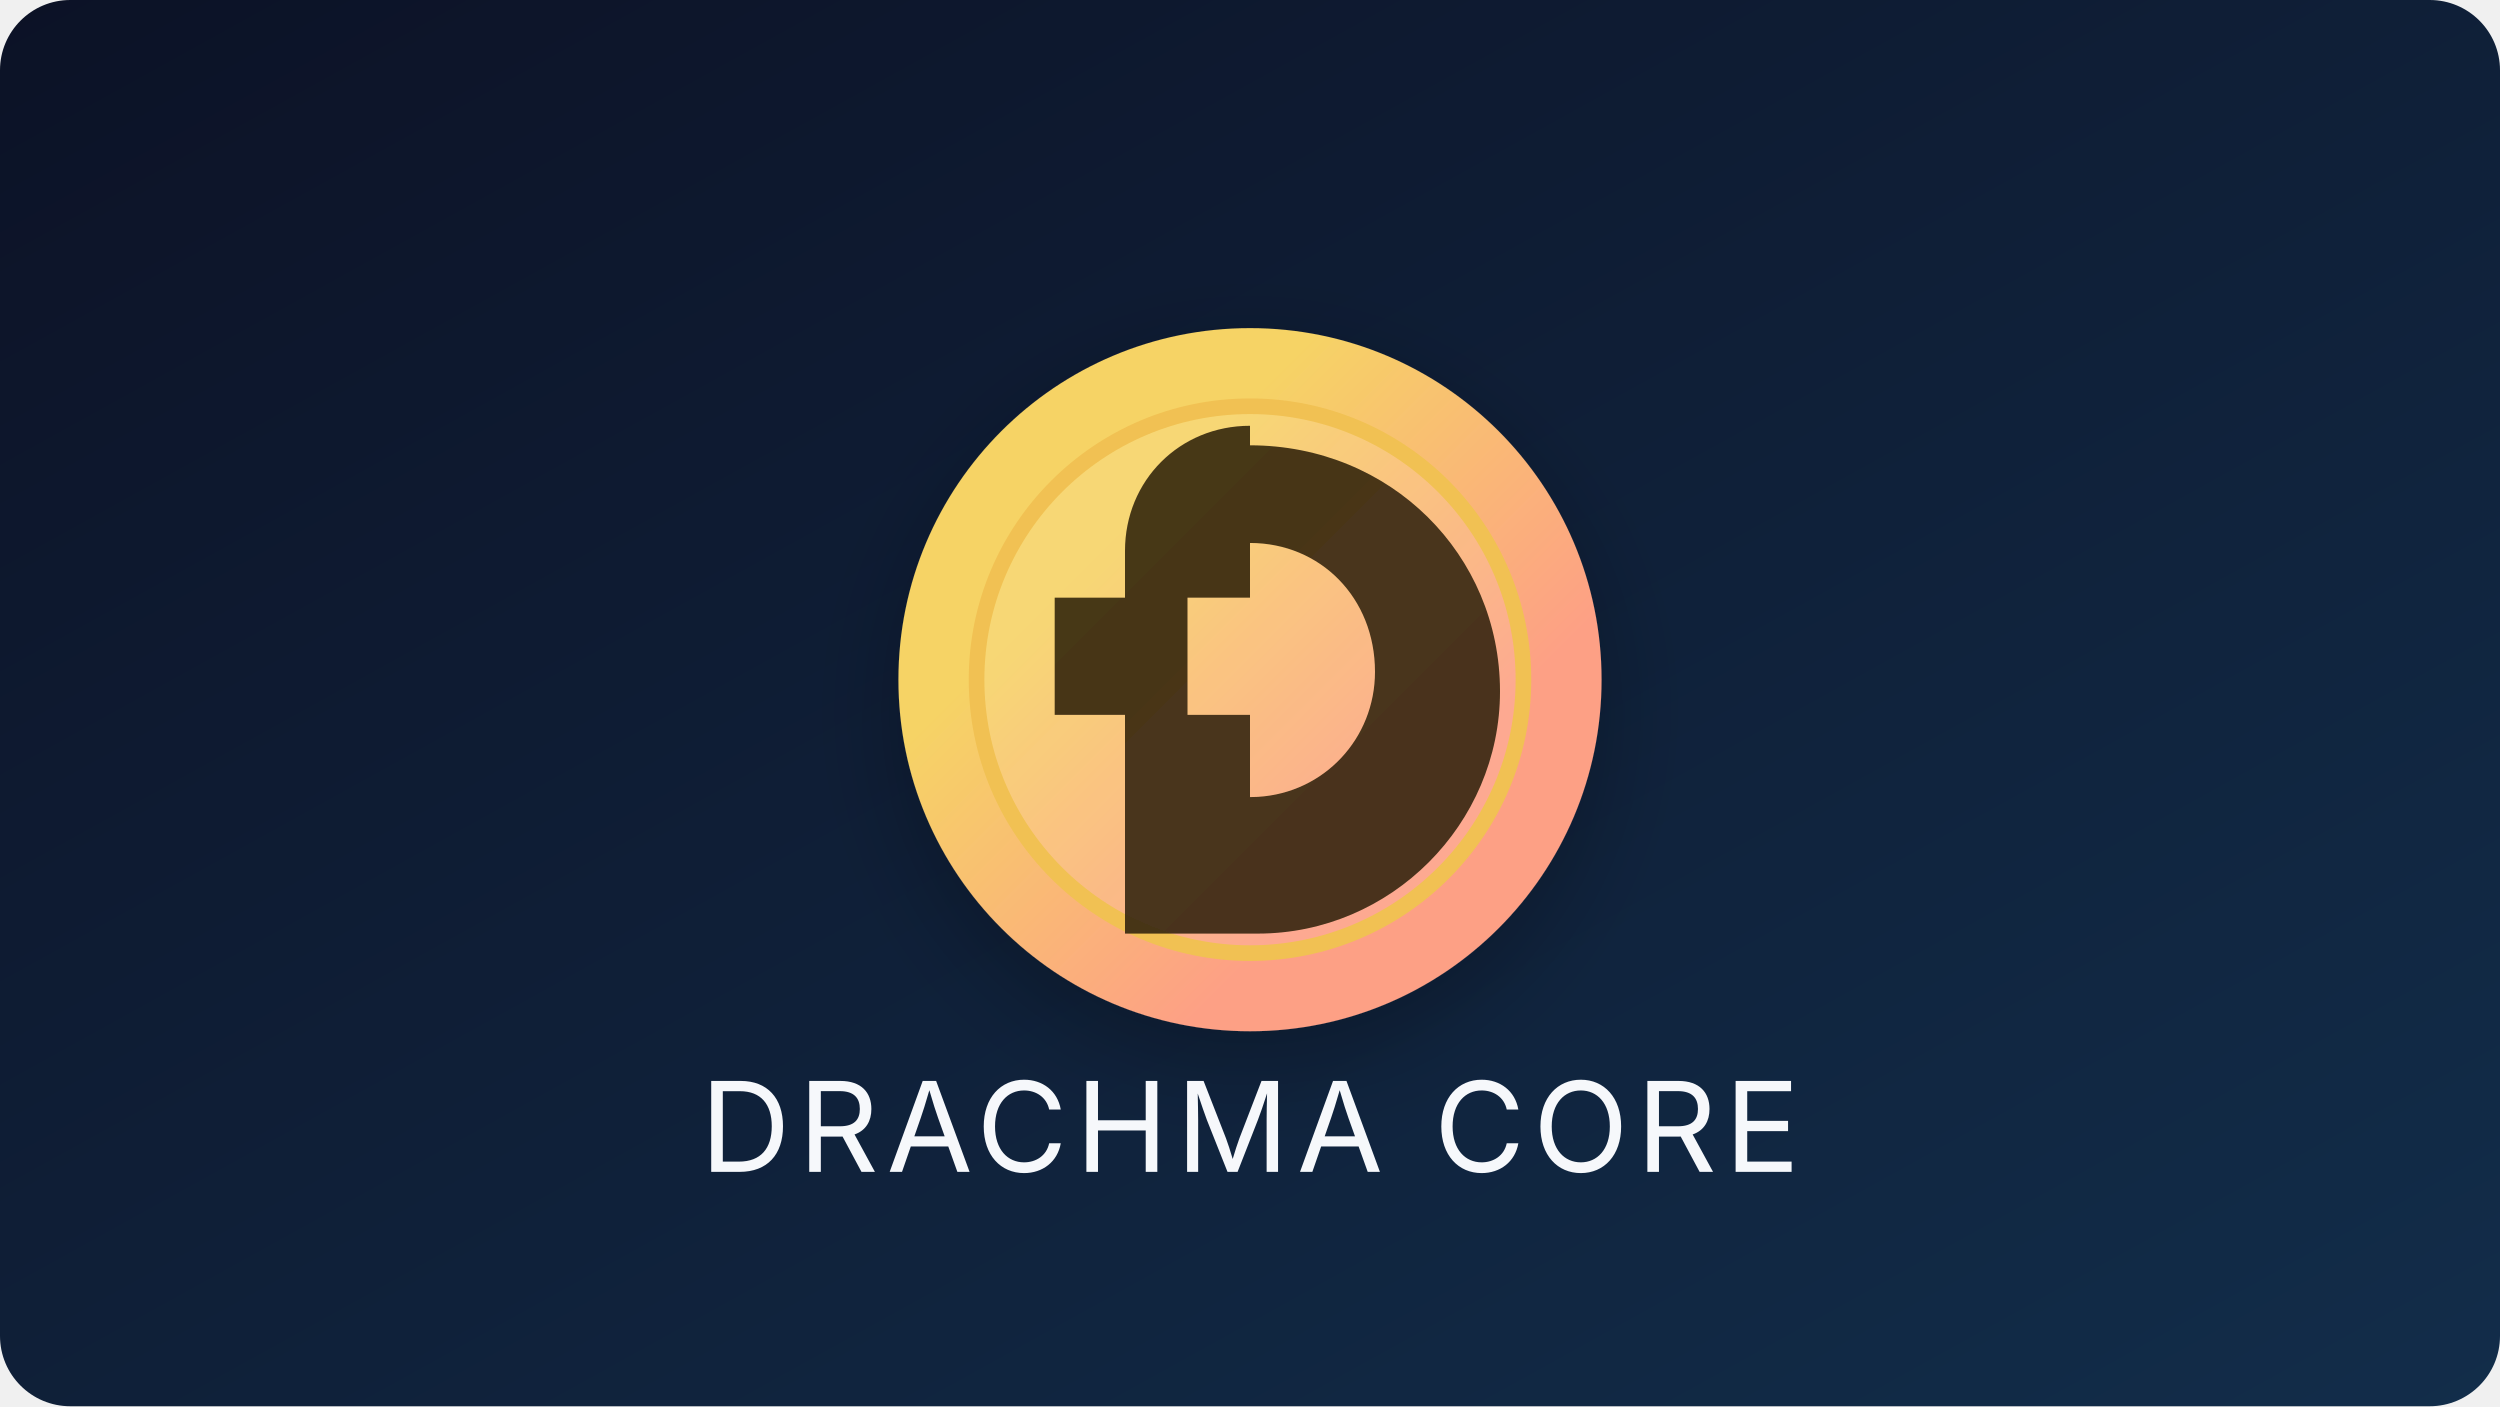
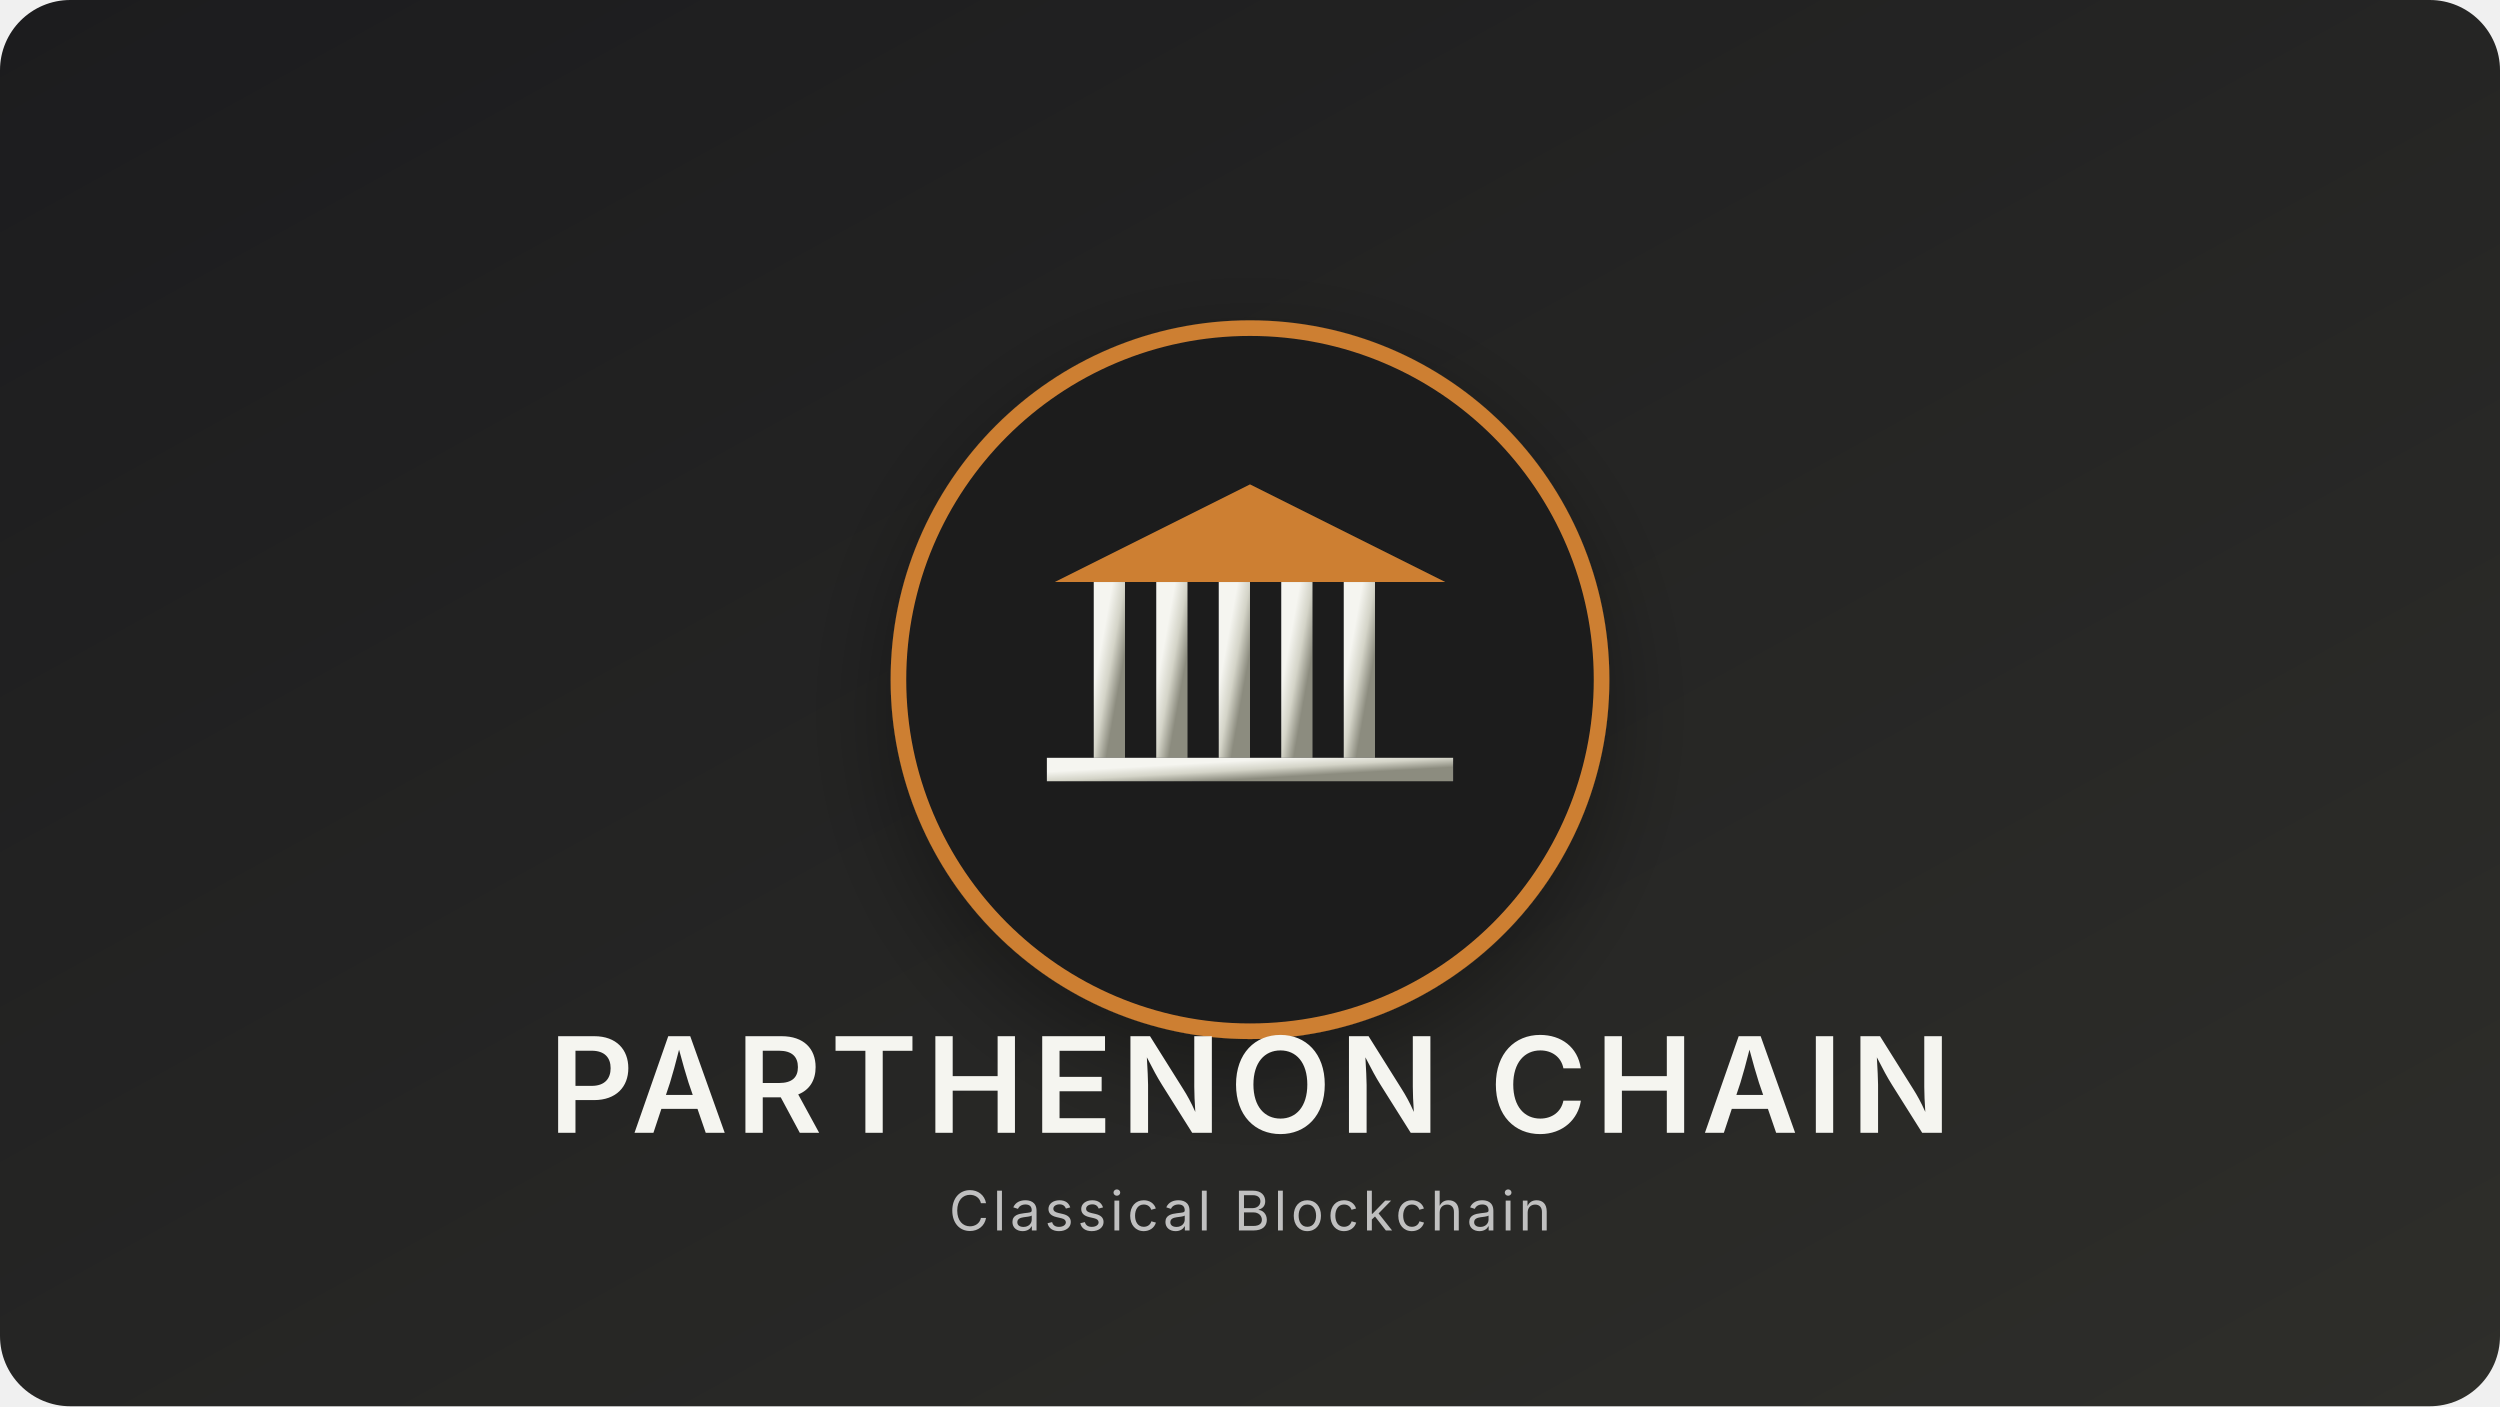
- <svg xmlns="http://www.w3.org/2000/svg" viewBox="0 0 640 360" role="img" aria-label="Drachma splash">
+ <svg xmlns="http://www.w3.org/2000/svg" viewBox="0 0 640 360" role="img" aria-label="Parthenon Chain splash">
  <defs>
    <linearGradient id="bg" x1="0%" y1="0%" x2="100%" y2="100%">
-       <stop offset="0%" stop-color="#0c1226" />
-       <stop offset="100%" stop-color="#122d4a" />
+       <stop offset="0%" stop-color="#1C1C1E" />
+       <stop offset="100%" stop-color="#2E2E2A" />
    </linearGradient>
-     <linearGradient id="coin" x1="30%" y1="30%" x2="70%" y2="70%">
-       <stop offset="0%" stop-color="#f6d365" />
-       <stop offset="100%" stop-color="#fda085" />
+     <linearGradient id="marbleGrad" x1="30%" y1="30%" x2="70%" y2="70%">
+       <stop offset="0%" stop-color="#F5F5F0" />
+       <stop offset="50%" stop-color="#D4D4C8" />
+       <stop offset="100%" stop-color="#8C8C7F" />
    </linearGradient>
    <filter id="shadow" x="-20%" y="-20%" width="140%" height="140%">
-       <feDropShadow dx="0" dy="8" stdDeviation="12" flood-color="#000" flood-opacity="0.25" />
+       <feDropShadow dx="0" dy="8" stdDeviation="12" flood-color="#000" flood-opacity="0.35" />
    </filter>
  </defs>
  <rect width="640" height="360" fill="url(#bg)" rx="18" ry="18" />
  <g filter="url(#shadow)" transform="translate(0 -6)">
-     <circle cx="320" cy="180" r="90" fill="url(#coin)" />
-     <circle cx="320" cy="180" r="70" fill="#fff" fill-opacity="0.1" stroke="#f1c152" stroke-width="4" />
-     <path d="M320 115c-18 0-32 14-32 32v12h-18v30h18v56h34c34 0 62-28 62-62 0-35-28-63-64-63z m0 30c18 0 32 14 32 33 0 17-13 31-30 32l-2 .06V189h-16v-30h16v-14z" fill="#35260f" fill-opacity="0.9" />
+     <circle cx="320" cy="180" r="90" fill="#1C1C1E" stroke="#CD7F32" stroke-width="4" />
+     <rect x="280" y="155" width="8" height="45" fill="url(#marbleGrad)" />
+     <rect x="296" y="155" width="8" height="45" fill="url(#marbleGrad)" />
+     <rect x="312" y="155" width="8" height="45" fill="url(#marbleGrad)" />
+     <rect x="328" y="155" width="8" height="45" fill="url(#marbleGrad)" />
+     <rect x="344" y="155" width="8" height="45" fill="url(#marbleGrad)" />
+     <path d="M 270 155 L 320 130 L 370 155 Z" fill="#CD7F32" />
+     <rect x="268" y="200" width="104" height="6" fill="url(#marbleGrad)" />
  </g>
-   <text x="320" y="300" font-family="'Segoe UI', 'Inter', Arial, sans-serif" font-size="32" text-anchor="middle" fill="#f6f8fb" letter-spacing="2">
-     DRACHMA CORE
+   <text x="320" y="290" font-family="'Georgia', 'Segoe UI', 'Inter', serif" font-size="34" text-anchor="middle" fill="#F5F5F0" letter-spacing="2" font-weight="600">
+     PARTHENON CHAIN
+   </text>
+   <text x="320" y="315" font-family="'Segoe UI', 'Inter', Arial, sans-serif" font-size="14" text-anchor="middle" fill="#C0C0C0" letter-spacing="1">
+     Classical Blockchain
  </text>
</svg>
